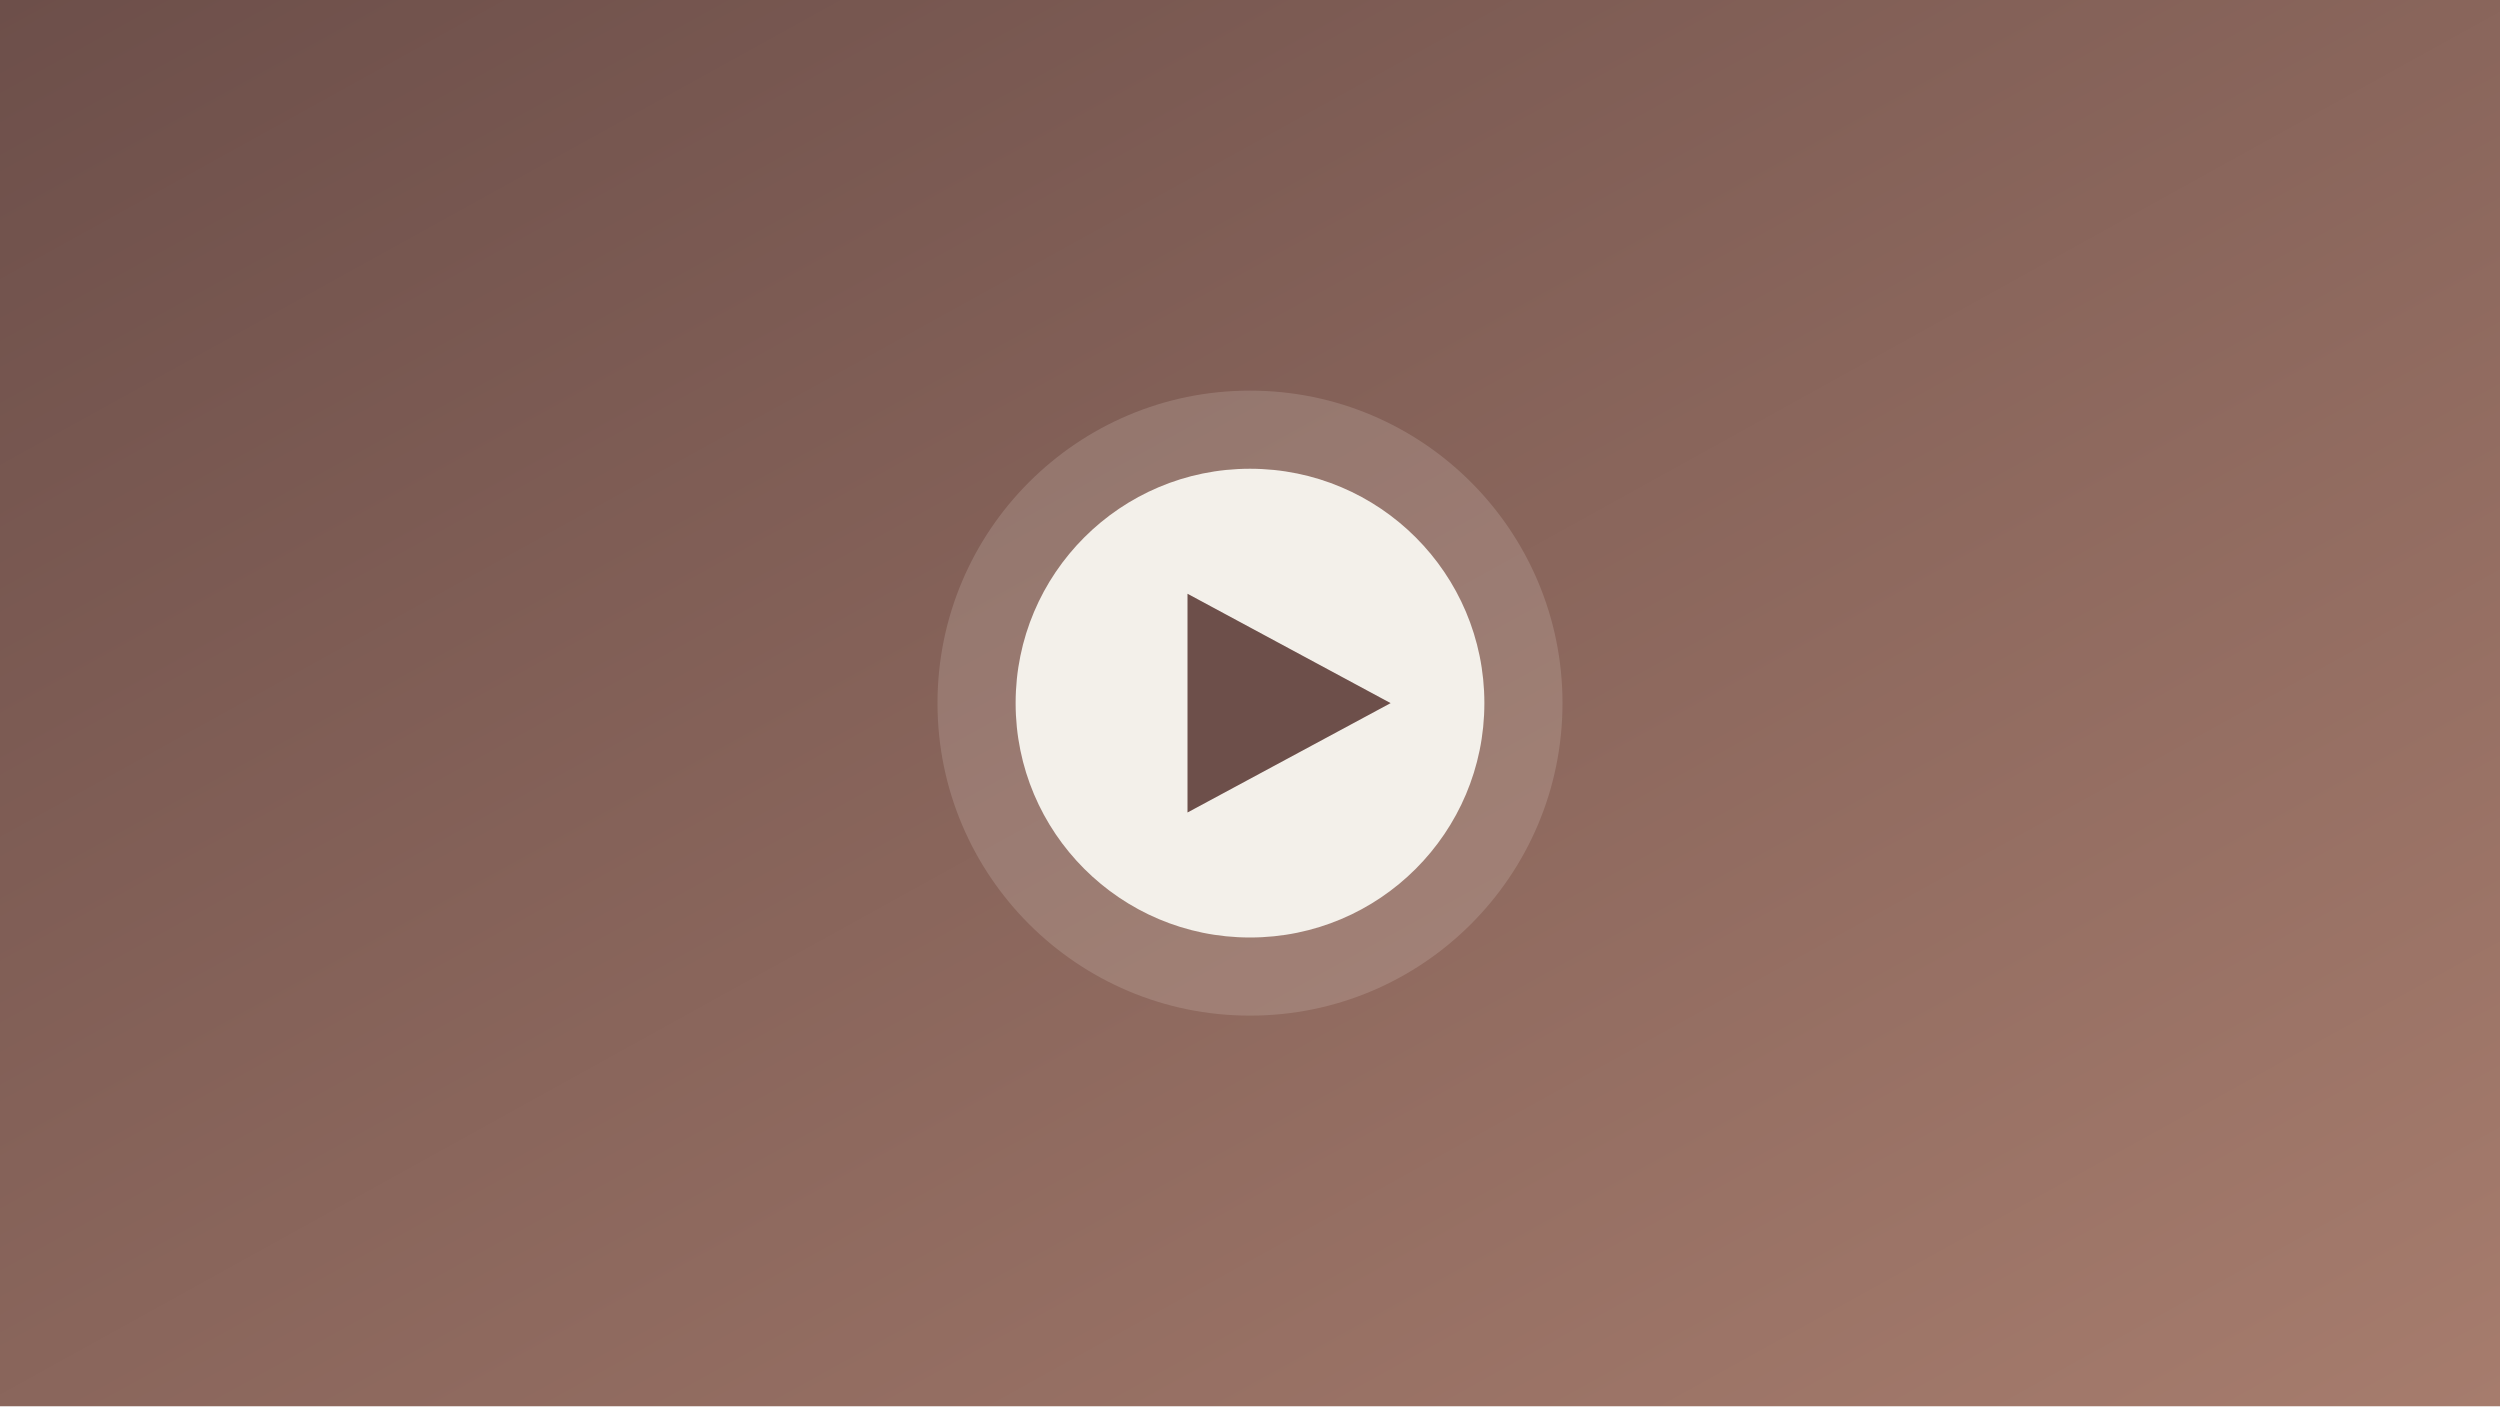
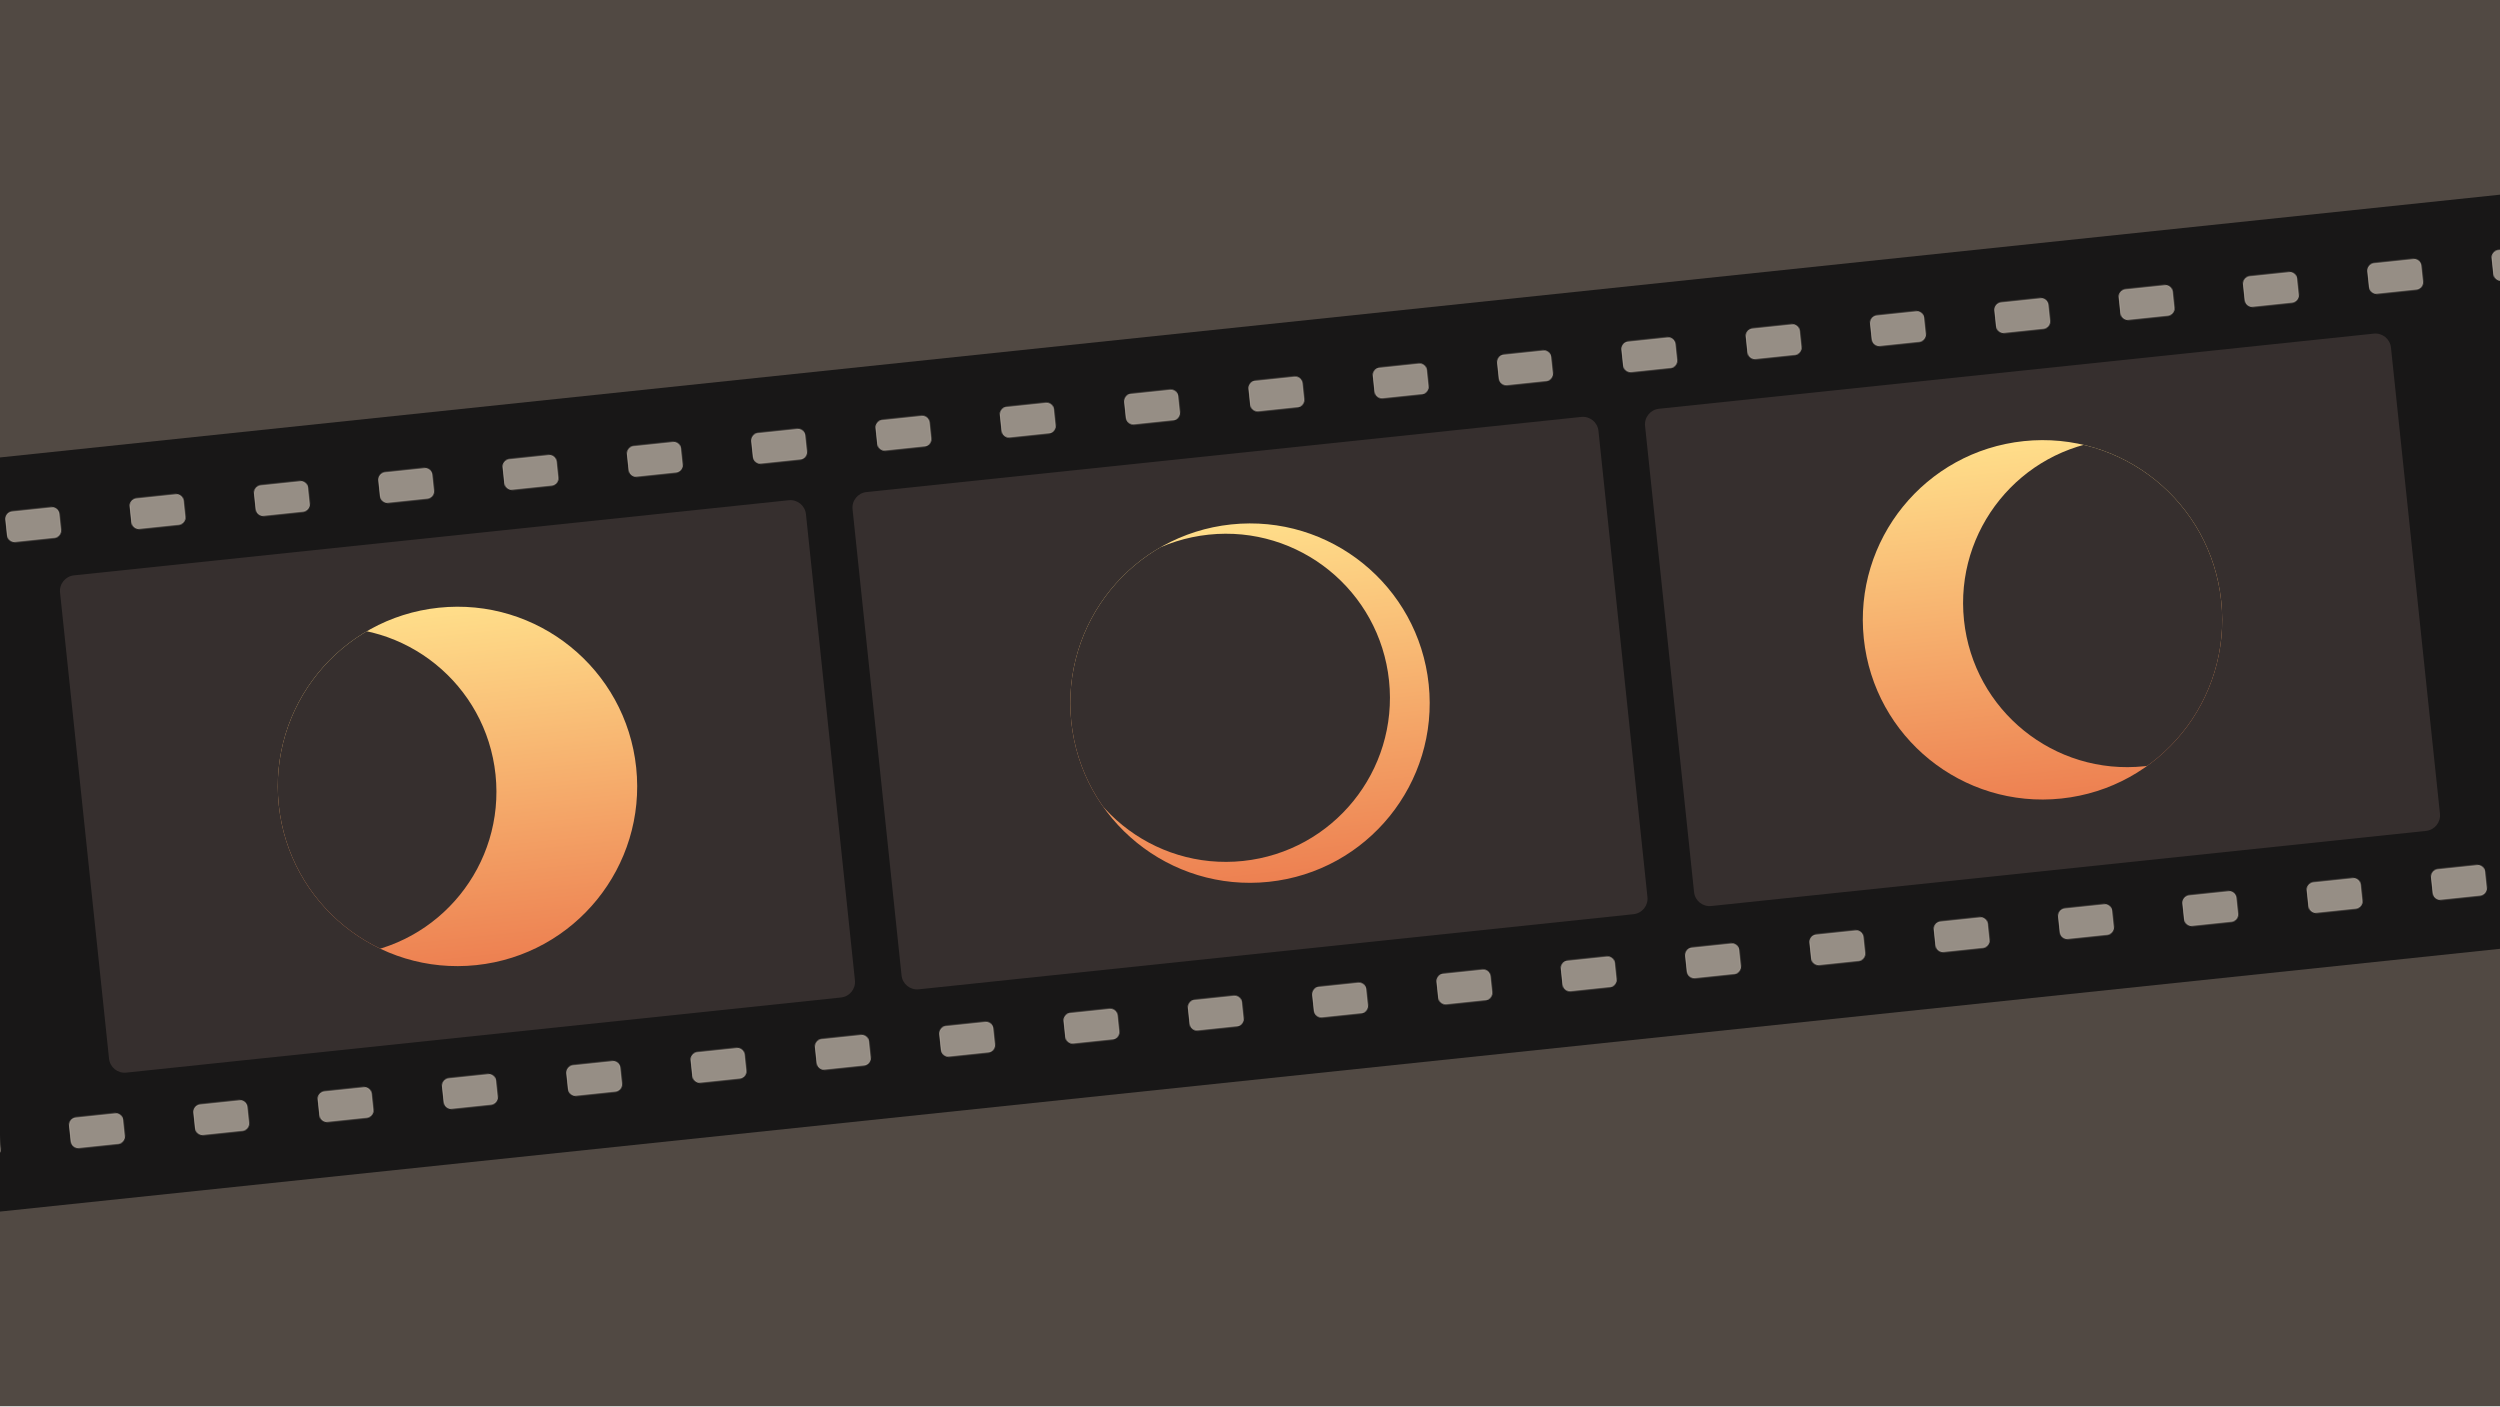
- <svg xmlns="http://www.w3.org/2000/svg" viewBox="0 0 320 180" preserveAspectRatio="xMidYMid slice">
+ <svg xmlns="http://www.w3.org/2000/svg" viewBox="0 0 320 180">
  <defs>
-     <linearGradient id="ap-art-video" x1="0" y1="0" x2="1" y2="1">
-       <stop offset="0" stop-color="#6d4f4a" />
-       <stop offset="1" stop-color="#a67c6d" />
+     <pattern id="sprockets" width="16" height="6" patternUnits="userSpaceOnUse">
+       <rect x="4" y="1" width="7" height="4" rx="1" fill="#968e85" />
+     </pattern>
+     <clipPath id="disc">
+       <circle r="23" />
+     </clipPath>
+     <linearGradient id="sun" x2="0" y2="1">
+       <stop stop-color="#ffde8a" />
+       <stop offset="1" stop-color="#ed8051" />
    </linearGradient>
+     <g id="frame">
+       <rect x="-48" y="-32" width="96" height="64" rx="2" fill="#362f2e" />
+       <circle r="23" fill="url(#sun)" />
+     </g>
  </defs>
-   <rect width="320" height="180" fill="url(#ap-art-video)" />
-   <circle cx="160" cy="90" r="40" fill="#f3f0ea" fill-opacity="0.16" />
-   <circle cx="160" cy="90" r="30" fill="#f3f0ea" />
-   <path d="M152 76 L178 90 L152 104 Z" fill="#6d4f4a" />
+   <style>
+     @media (prefers-reduced-motion: no-preference) {
+       #still:not(:target) .moon { animation: transit 6s ease-in-out infinite; }
+     }
+     @keyframes transit {
+       0%, 95%, 100% { transform: translateX(0); }
+       45%, 55% { transform: translateX(7px); }
+     }
+   </style>
+   <rect width="320" height="180" fill="#514943" />
+   <g id="still" transform="rotate(-6 160 90)">
+     <rect x="-16" y="42" width="352" height="96" fill="#181717" />
+     <path d="M-16 48h352v6H-16zm0 78h352v6H-16z" fill="url(#sprockets)" />
+     <g transform="translate(58 90)">
+       <use href="#frame" />
+       <g clip-path="url(#disc)">
+         <circle class="moon" cx="-16" cy="-1" r="21" fill="#362f2e" />
+       </g>
+     </g>
+     <g transform="translate(160 90)">
+       <use href="#frame" />
+       <g clip-path="url(#disc)">
+         <circle class="moon" cx="-3" cy="-1" r="21" fill="#362f2e" />
+       </g>
+     </g>
+     <g transform="translate(262 90)">
+       <use href="#frame" />
+       <g clip-path="url(#disc)">
+         <circle class="moon" cx="11" cy="-1" r="21" fill="#362f2e" />
+       </g>
+     </g>
+   </g>
</svg>
